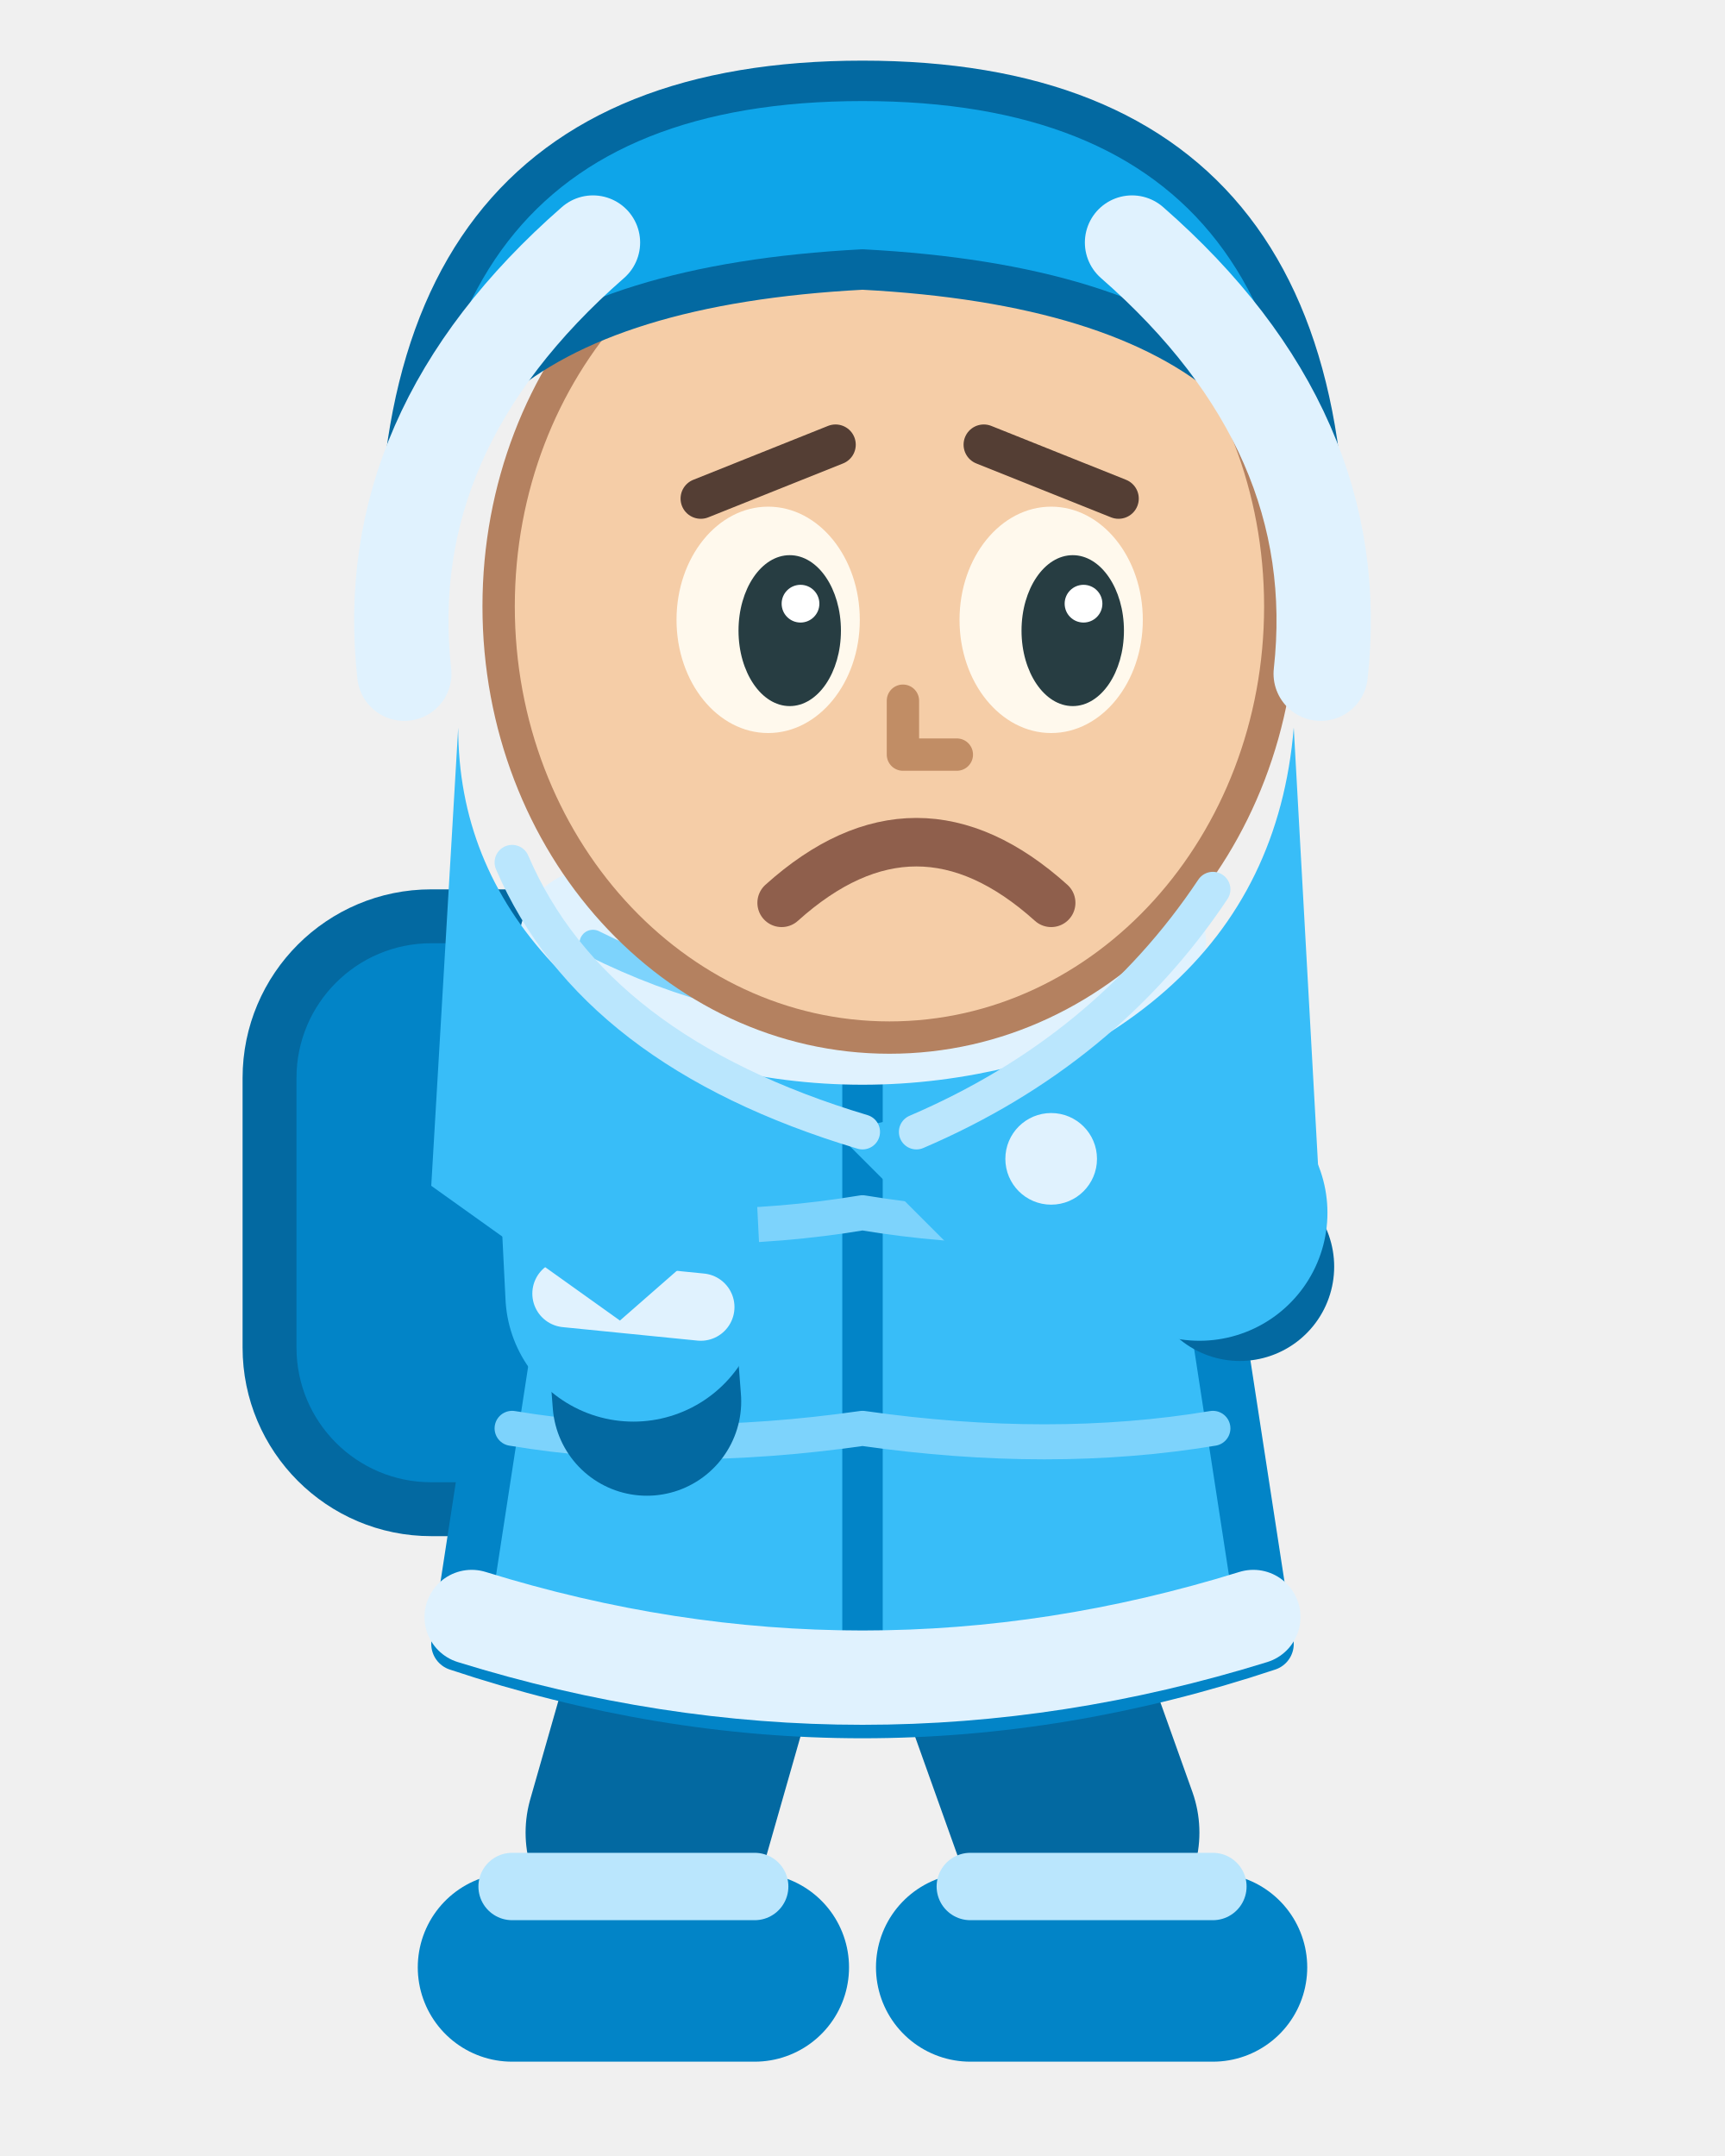
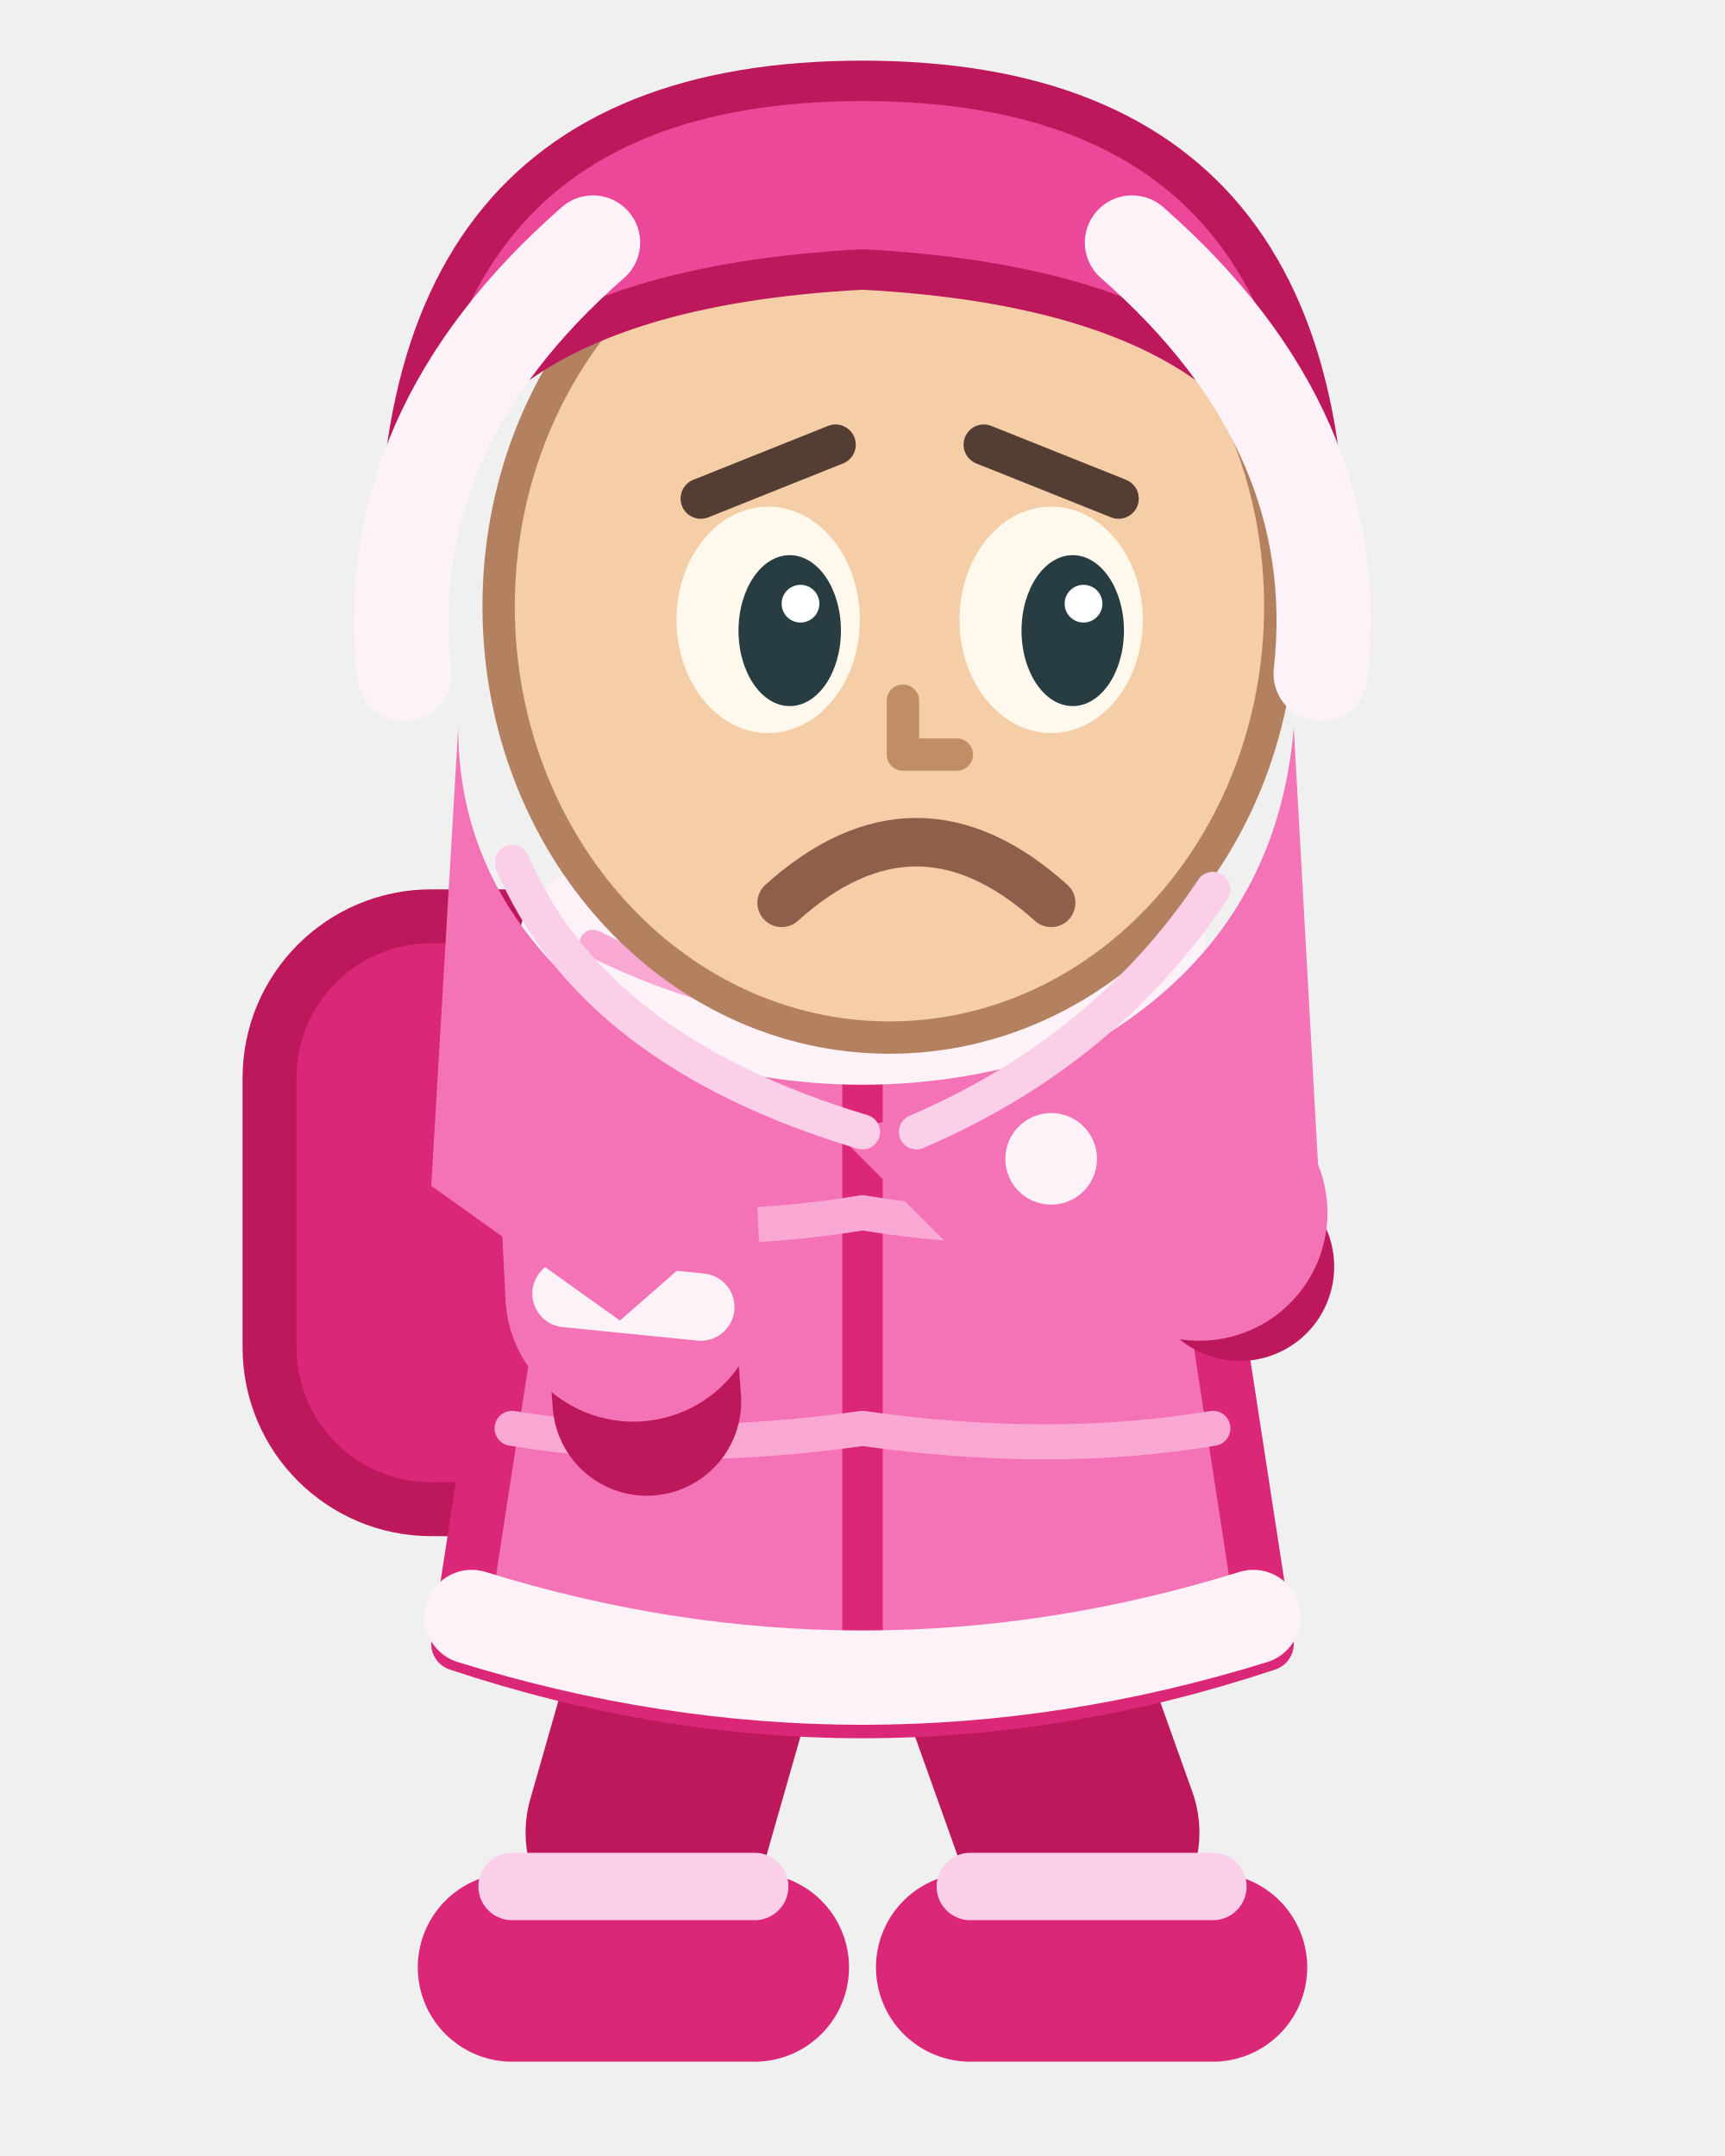
<svg xmlns="http://www.w3.org/2000/svg" width="64" height="80" viewBox="0 0 64 80">
  <g transform="translate(0 0)" stroke-linecap="round" stroke-linejoin="round">
-     <path d="M28 54 L24 68 M35 54 L40 68" stroke="#0369a1" stroke-width="9" />
-     <path d="M19 73h9 M36 73h9" stroke="#0284c7" stroke-width="7" />
-     <path d="M19 70h9 M36 70h9" stroke="#bae6fd" stroke-width="2.5" />
+     <path d="M28 54 L24 68 M35 54 L40 68" stroke="#be185d" stroke-width="9" />
+     <path d="M19 73h9 M36 73h9" stroke="#db2777" stroke-width="7" />
+     <path d="M19 70h9 M36 70h9" stroke="#fbcfe8" stroke-width="2.5" />
    <g transform="translate(0 0)">
-       <rect x="10" y="34" width="18" height="22" rx="6" fill="#0284c7" stroke="#0369a1" stroke-width="2" />
-       <path d="M21 35 Q32 32 43 35 L47 61 Q32 66 17 61 Z" fill="#38bdf8" stroke="#0284c7" stroke-width="2" />
-       <path d="M32 37 L32 63" stroke="#0284c7" stroke-width="1.5" />
-       <path d="M20 45 Q26 46 32 45 M32 45 Q38 46 44 45 M19 53 Q25 54 32 53 M32 53 Q39 54 45 53" fill="none" stroke="#7dd3fc" stroke-width="1.3" />
-       <path d="M17.5 60 Q32 64.5 46.5 60" fill="none" stroke="#e0f2fe" stroke-width="3.5" />
-       <path d="M23 39 L24 52" stroke="#0369a1" stroke-width="7" />
-       <path d="M23 38 L23.5 48" stroke="#38bdf8" stroke-width="9.5" />
-       <path d="M21 48 L26 48.5" stroke="#e0f2fe" stroke-width="2.5" />
-       <path d="M39 39 L46 47" stroke="#0369a1" stroke-width="7" />
-       <path d="M39 39 L44.5 45" stroke="#38bdf8" stroke-width="9.5" />
-       <path d="M42.5 46 L46.5 44" stroke="#e0f2fe" stroke-width="2.5" />
+       <rect x="10" y="34" width="18" height="22" rx="6" fill="#db2777" stroke="#be185d" stroke-width="2" />
+       <path d="M21 35 Q32 32 43 35 L47 61 Q32 66 17 61 Z" fill="#f472b6" stroke="#db2777" stroke-width="2" />
+       <path d="M32 37 L32 63" stroke="#db2777" stroke-width="1.5" />
+       <path d="M20 45 Q26 46 32 45 M32 45 Q38 46 44 45 M19 53 Q25 54 32 53 M32 53 Q39 54 45 53" fill="none" stroke="#f9a8d4" stroke-width="1.3" />
+       <path d="M17.5 60 Q32 64.5 46.5 60" fill="none" stroke="#fdf2f8" stroke-width="3.5" />
+       <path d="M23 39 L24 52" stroke="#be185d" stroke-width="7" />
+       <path d="M23 38 L23.5 48" stroke="#f472b6" stroke-width="9.5" />
+       <path d="M21 48 L26 48.5" stroke="#fdf2f8" stroke-width="2.5" />
+       <path d="M39 39 L46 47" stroke="#be185d" stroke-width="7" />
+       <path d="M39 39 L44.5 45" stroke="#f472b6" stroke-width="9.5" />
+       <path d="M42.5 46 L46.5 44" stroke="#fdf2f8" stroke-width="2.5" />
    </g>
    <g transform="translate(0 0)">
      <rect x="28" y="28" width="10" height="10" rx="4" fill="#e6a777" />
-       <path d="M22 35 Q32 40 42 35" fill="none" stroke="#e0f2fe" stroke-width="5.5" />
-       <path d="M22 35 Q32 40 42 35" fill="none" stroke="#7dd3fc" stroke-width="1" />
+       <path d="M22 35 Q32 40 42 35" fill="none" stroke="#fdf2f8" stroke-width="5.5" />
+       <path d="M22 35 Q32 40 42 35" fill="none" stroke="#f9a8d4" stroke-width="1" />
      <ellipse cx="33" cy="22.5" rx="14.5" ry="16" fill="#f5cda7" stroke="#b48160" stroke-width="1.2" />
-       <path d="M17 27Q17 37 31 42L23 49L16 44Z" fill="#38bdf8" />
-       <path d="M48 27Q47 39 31 42L39 50L49 45Z" fill="#38bdf8" />
-       <path d="M19 32Q22 39 32 42M45 33Q41 39 34 42" fill="none" stroke="#bae6fd" stroke-width="1.3" />
-       <circle cx="39" cy="43" r="1.7" fill="#e0f2fe" />
+       <path d="M17 27Q17 37 31 42L23 49L16 44Z" fill="#f472b6" />
+       <path d="M48 27Q47 39 31 42L39 50L49 45Z" fill="#f472b6" />
+       <path d="M19 32Q22 39 32 42M45 33Q41 39 34 42" fill="none" stroke="#fbcfe8" stroke-width="1.3" />
+       <circle cx="39" cy="43" r="1.7" fill="#fdf2f8" />
      <ellipse cx="28.5" cy="23" rx="3.4" ry="4.2" fill="#fff9ed" />
      <ellipse cx="39" cy="23" rx="3.4" ry="4.2" fill="#fff9ed" />
      <ellipse cx="29.3" cy="23.4" rx="1.9" ry="2.8" fill="#273d42" />
      <ellipse cx="39.8" cy="23.4" rx="1.9" ry="2.8" fill="#273d42" />
      <circle cx="29.7" cy="22.4" r="0.7" fill="#fff" />
      <circle cx="40.2" cy="22.4" r="0.7" fill="#fff" />
      <path d="M26 18.5 L31 16.5 M41.5 18.5 L36.5 16.5" fill="none" stroke="#543e34" stroke-width="1.5" />
      <path d="M33.5 26v2h2" fill="none" stroke="#c18d65" stroke-width="1.2" />
      <path d="M29 33.5 Q34 29 39 33.5" fill="none" stroke="#8f5f4c" stroke-width="1.8" />
-       <path d="M15 25 Q13 3 32 3 Q51 3 49 25 Q51 11 32 10 Q13 11 15 25 Z" fill="#0ea5e9" stroke="#0369a1" stroke-width="1.5" />
-       <path d="M15 25 Q14 16 22 9 M49 25 Q50 16 42 9" fill="none" stroke="#e0f2fe" stroke-width="3.5" stroke-linecap="round" />
+       <path d="M15 25 Q13 3 32 3 Q51 3 49 25 Q51 11 32 10 Q13 11 15 25 Z" fill="#ec4899" stroke="#be185d" stroke-width="1.5" />
+       <path d="M15 25 Q14 16 22 9 M49 25 Q50 16 42 9" fill="none" stroke="#fdf2f8" stroke-width="3.5" stroke-linecap="round" />
    </g>
  </g>
</svg>
